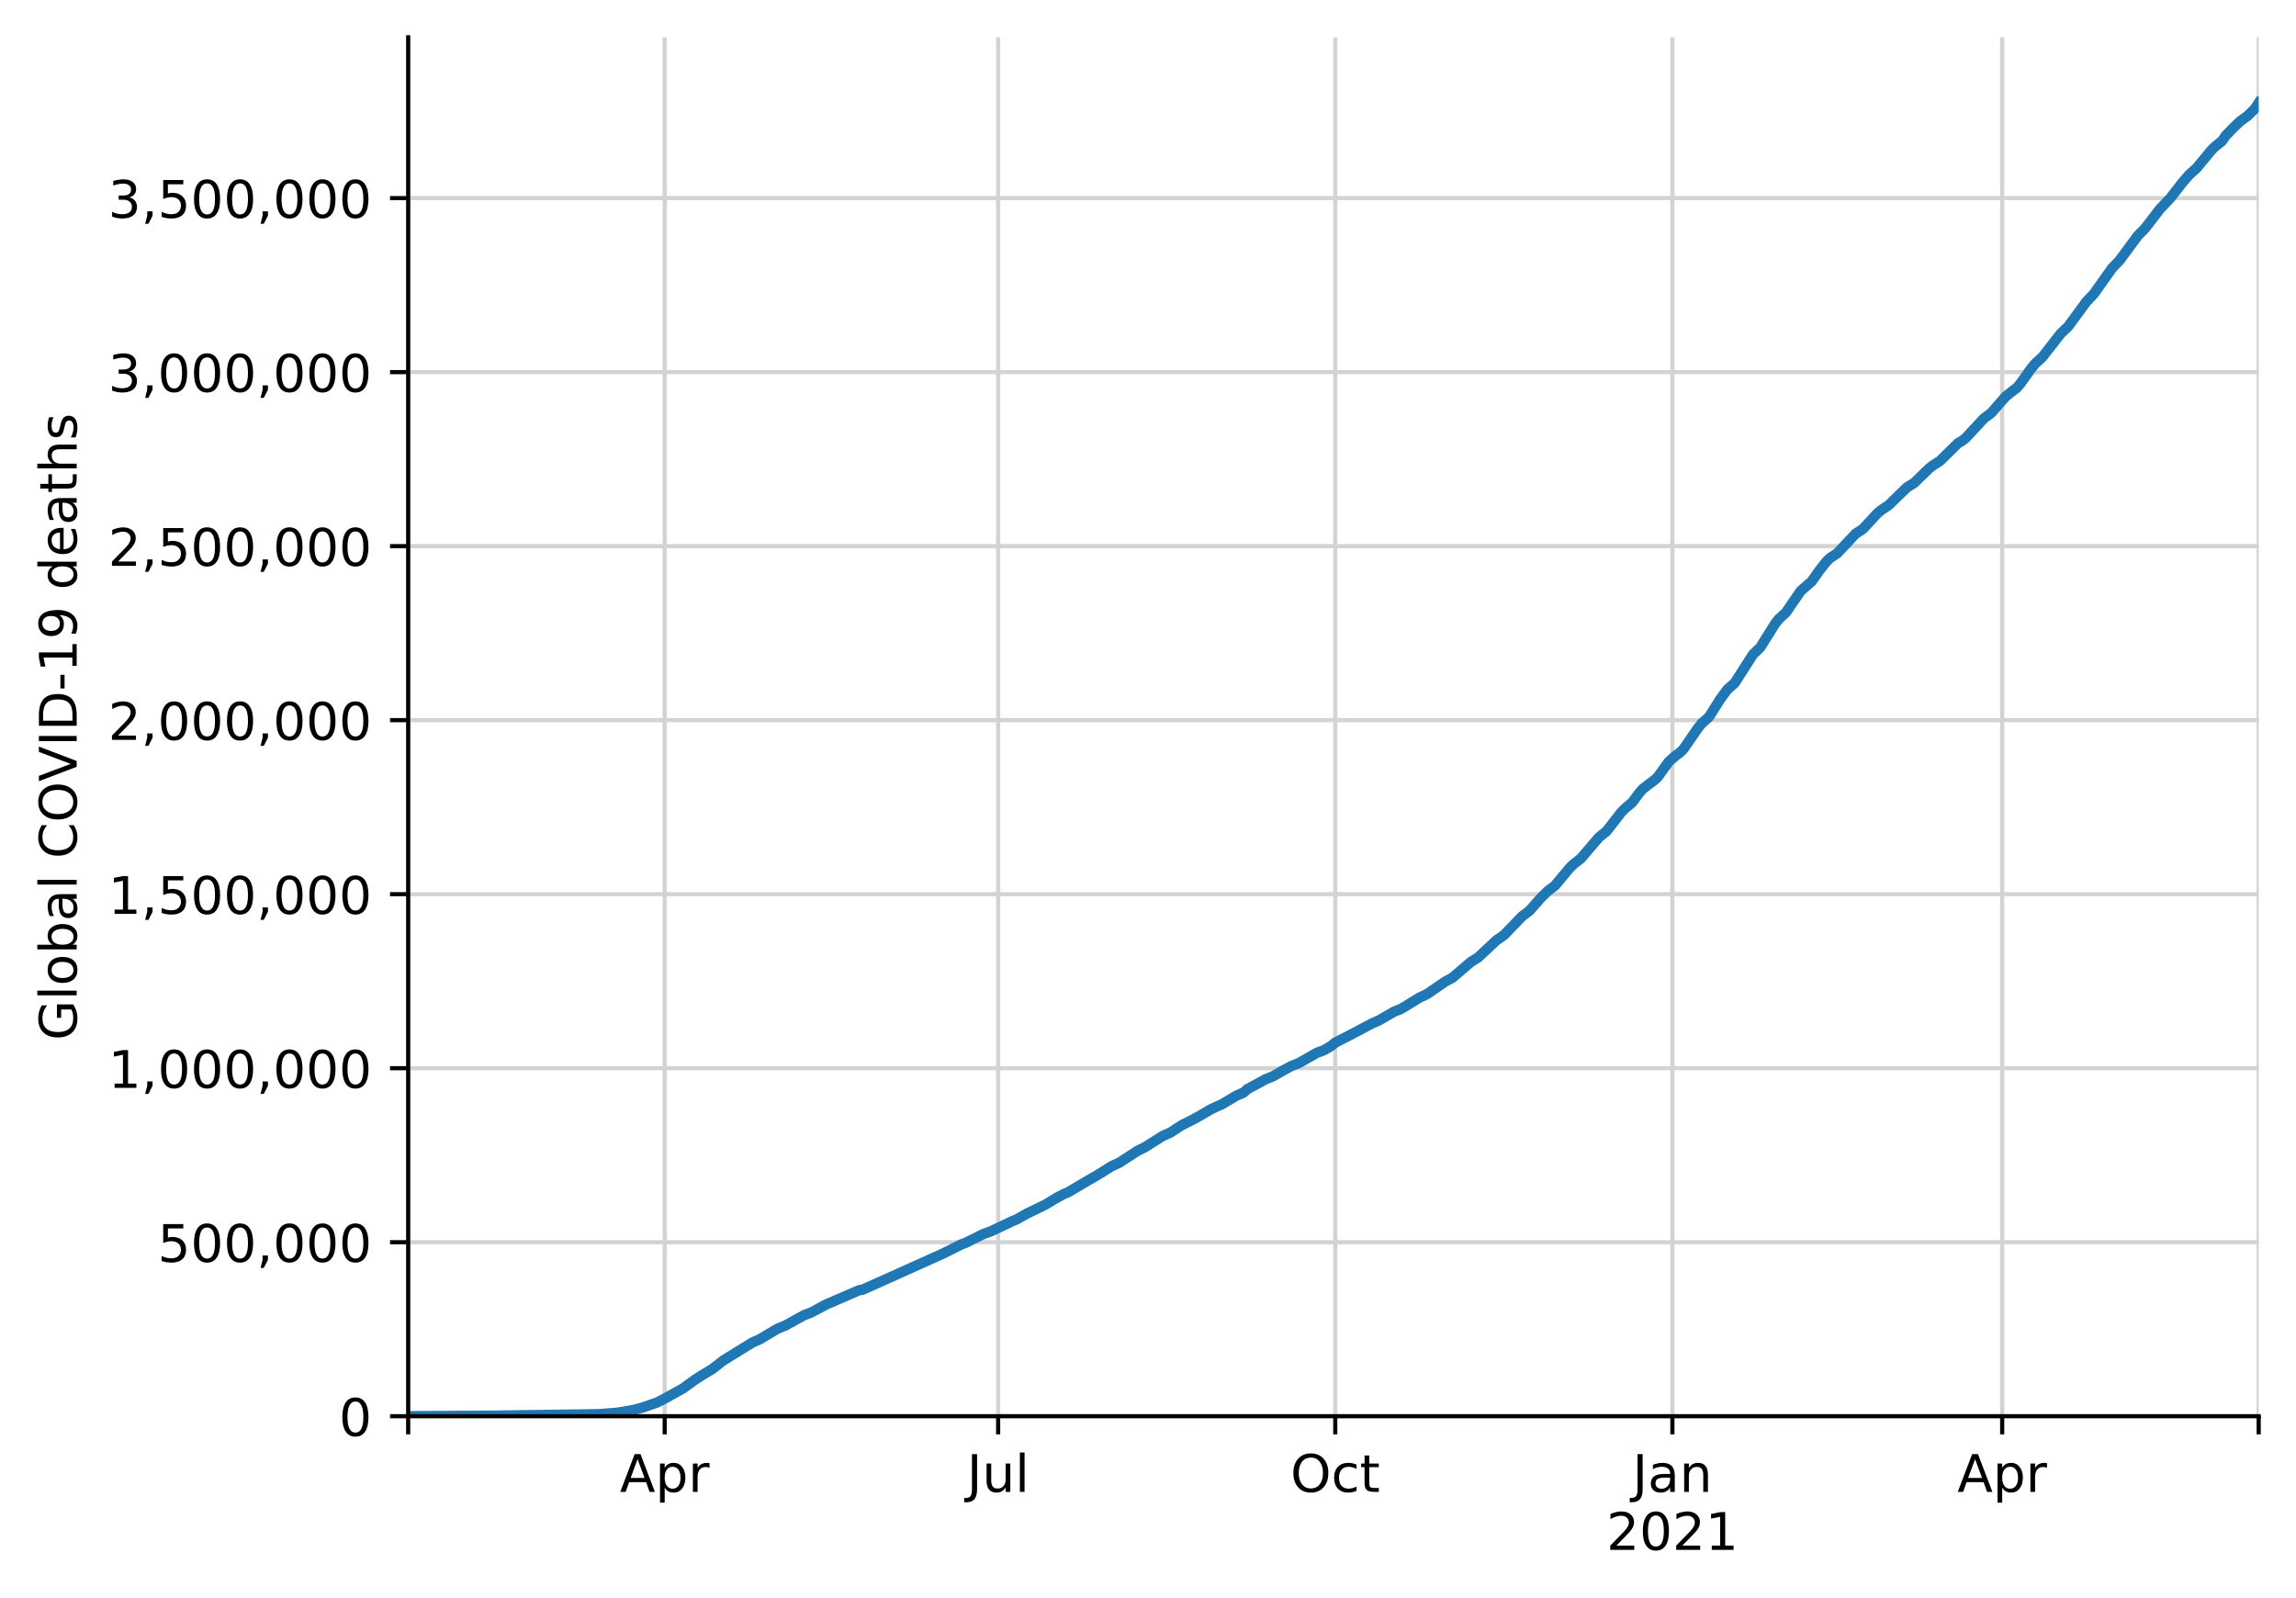
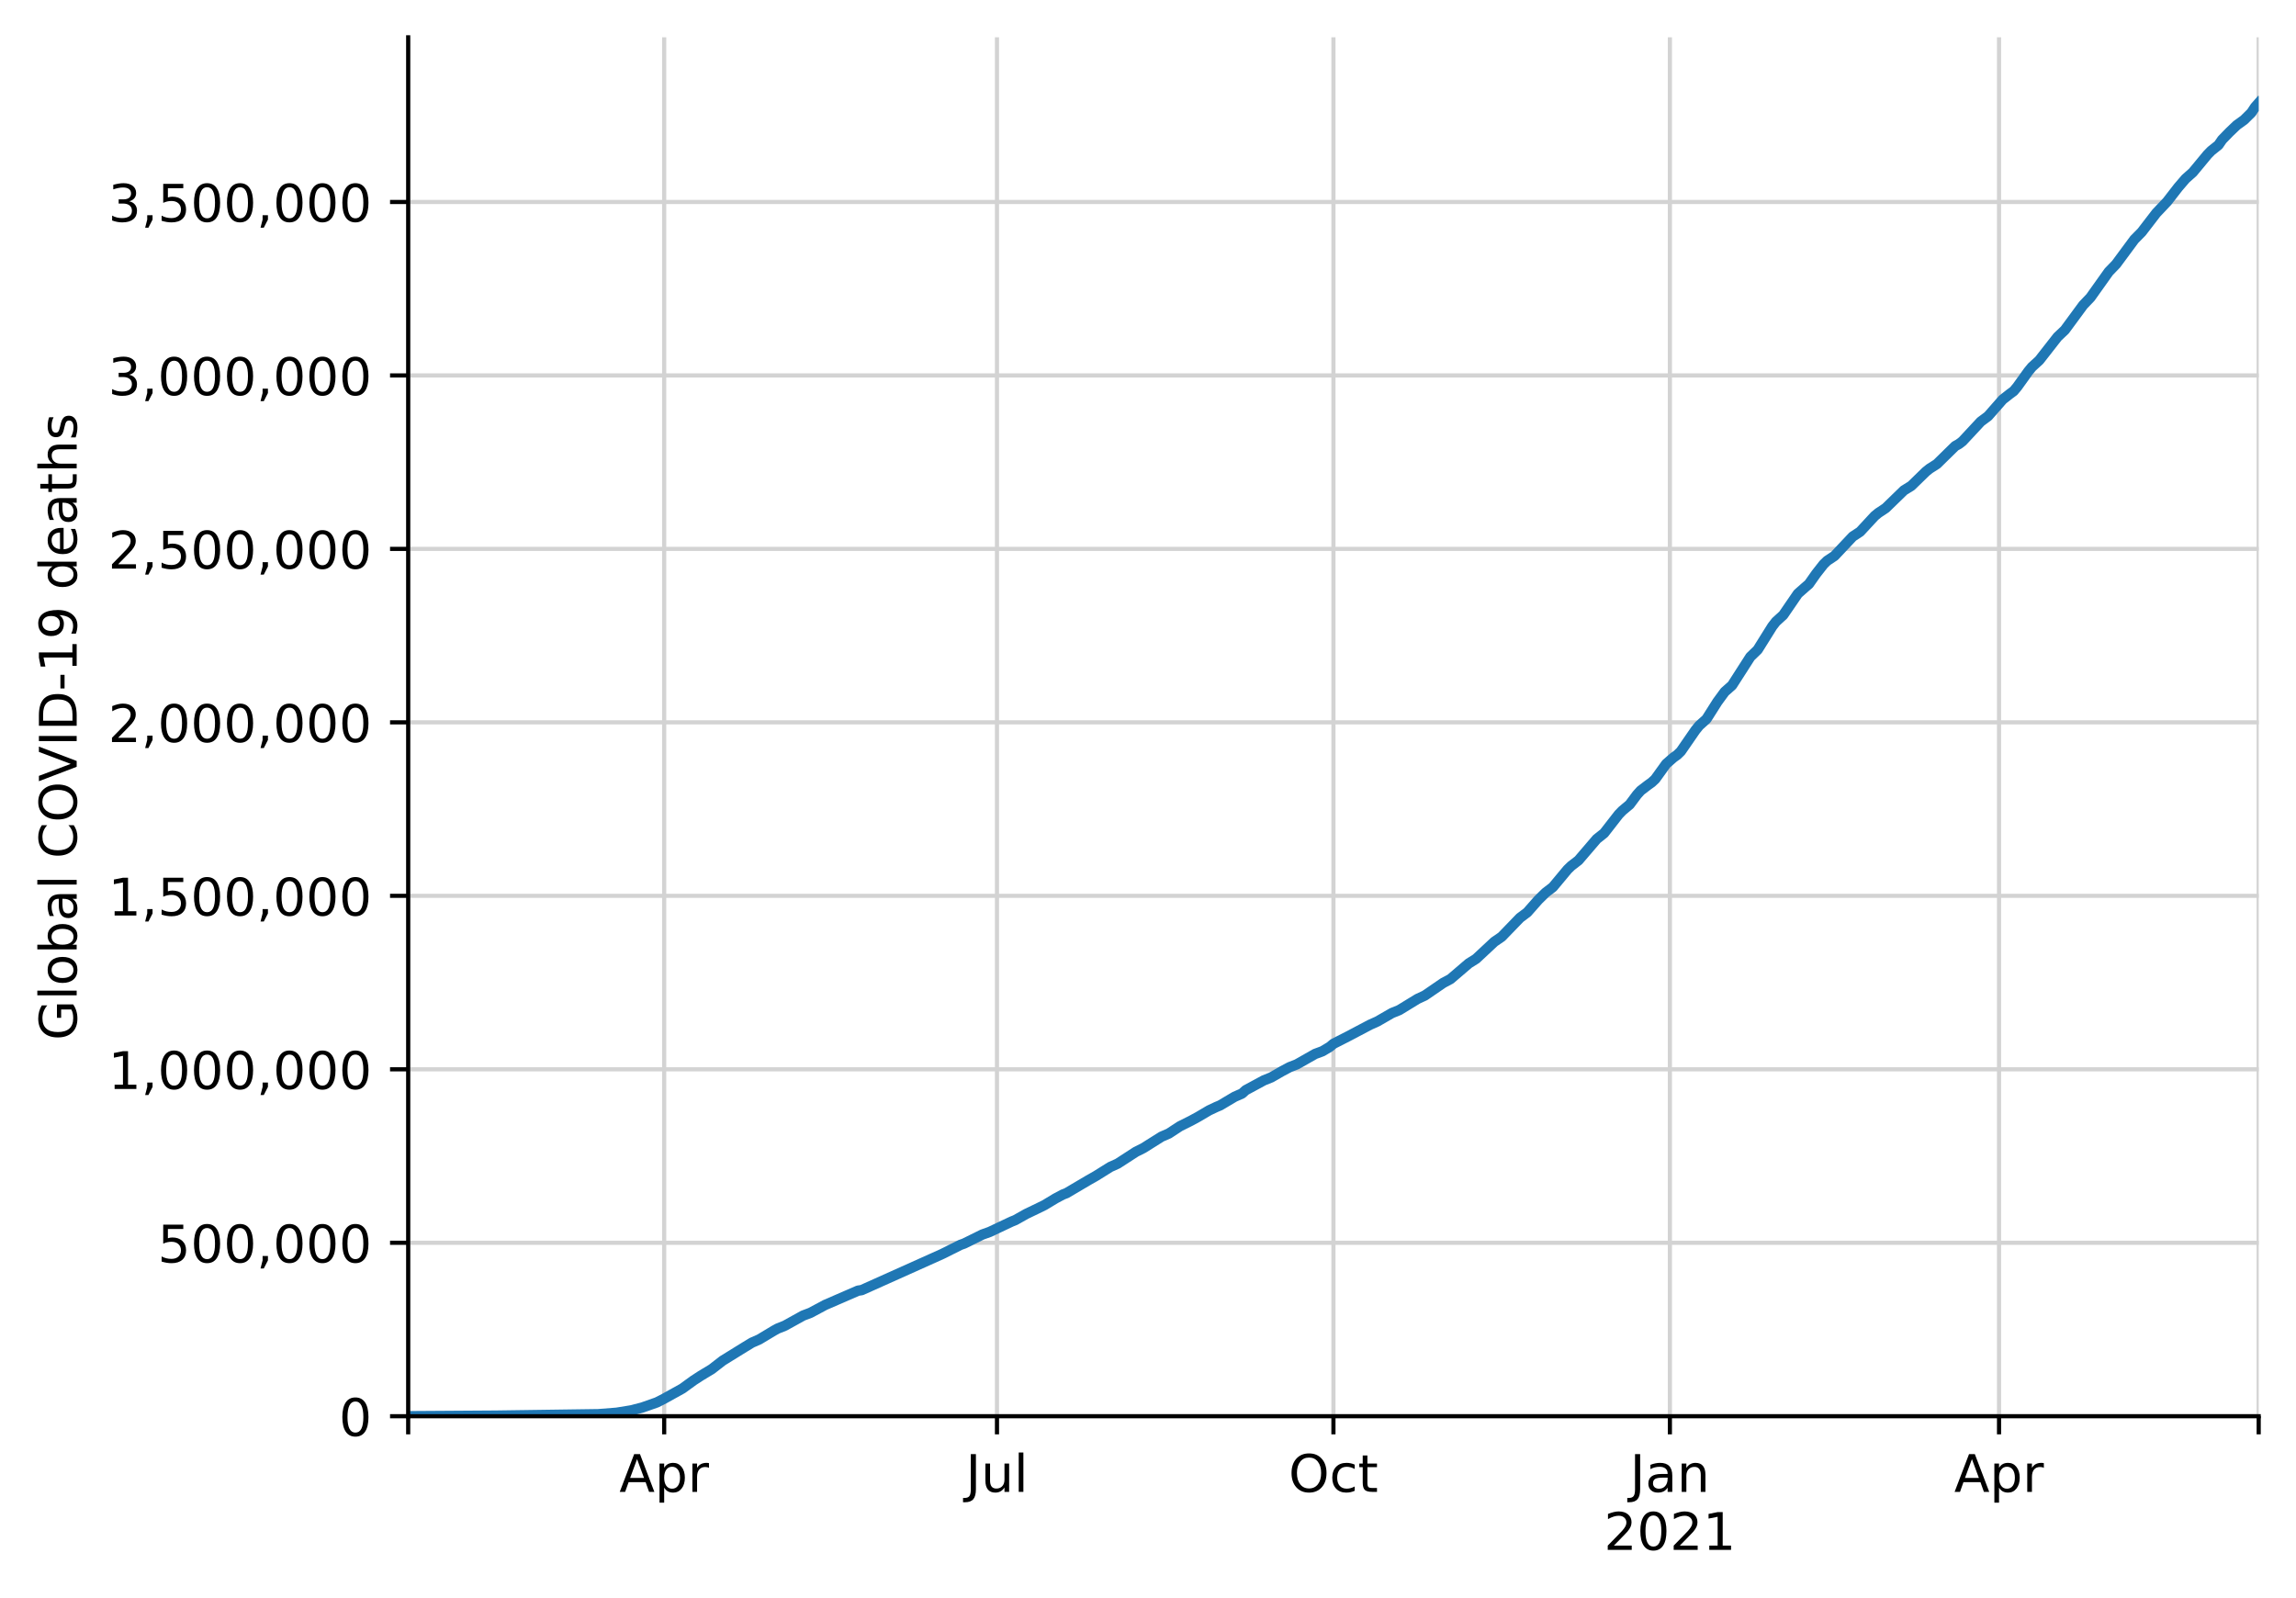
<svg xmlns="http://www.w3.org/2000/svg" xmlns:xlink="http://www.w3.org/1999/xlink" height="308.388pt" version="1.1" viewBox="0 0 443.092 308.388" width="443.092pt">
  <defs>
    <style type="text/css">
*{stroke-linecap:butt;stroke-linejoin:round;}
  </style>
  </defs>
  <g id="figure_1">
    <g id="patch_1">
      <path d="M 0 308.388  L 443.092 308.388  L 443.092 0  L 0 0  z " style="fill:#ffffff;" />
    </g>
    <g id="axes_1">
      <g id="patch_2">
        <path d="M 78.772 273.312  L 435.892 273.312  L 435.892 7.2  L 78.772 7.2  z " style="fill:#ffffff;" />
      </g>
      <g id="matplotlib.axis_1">
        <g id="xtick_1">
          <g id="line2d_1">
-             <path clip-path="url(#p7bf10954ab)" d="M 78.772 273.312  L 78.772 7.2  " style="fill:none;stroke:#d3d3d3;stroke-linecap:square;stroke-width:0.8;" />
+             <path clip-path="url(#p1f3d3a5084)" d="M 78.772 273.312  L 78.772 7.2  " style="fill:none;stroke:#d3d3d3;stroke-linecap:square;stroke-width:0.8;" />
          </g>
          <g id="line2d_2">
            <defs>
-               <path d="M 0 0  L 0 3.5  " id="m26b4aeb4fa" style="stroke:#000000;stroke-width:0.8;" />
-             </defs>
-             <g>
-               <use style="stroke:#000000;stroke-width:0.8;" x="78.772" xlink:href="#m26b4aeb4fa" y="273.312" />
+               <path d="M 0 0  L 0 3.5  " id="m9708683478" style="stroke:#000000;stroke-width:0.8;" />
+             </defs>
+             <g>
+               <use style="stroke:#000000;stroke-width:0.8;" x="78.772" xlink:href="#m9708683478" y="273.312" />
            </g>
          </g>
        </g>
        <g id="xtick_2">
          <g id="line2d_3">
-             <path clip-path="url(#p7bf10954ab)" d="M 128.274 273.312  L 128.274 7.2  " style="fill:none;stroke:#d3d3d3;stroke-linecap:square;stroke-width:0.8;" />
+             <path clip-path="url(#p1f3d3a5084)" d="M 128.176 273.312  L 128.176 7.2  " style="fill:none;stroke:#d3d3d3;stroke-linecap:square;stroke-width:0.8;" />
          </g>
          <g id="line2d_4">
            <g>
-               <use style="stroke:#000000;stroke-width:0.8;" x="128.274" xlink:href="#m26b4aeb4fa" y="273.312" />
+               <use style="stroke:#000000;stroke-width:0.8;" x="128.176" xlink:href="#m9708683478" y="273.312" />
            </g>
          </g>
          <g id="text_1">
            <defs>
              <path d="M 34.188 63.188  L 20.797 26.906  L 47.609 26.906  z M 28.609 72.906  L 39.797 72.906  L 67.578 0  L 57.328 0  L 50.688 18.703  L 17.828 18.703  L 11.188 0  L 0.781 0  z " id="DejaVuSans-65" />
              <path d="M 18.109 8.203  L 18.109 -20.797  L 9.078 -20.797  L 9.078 54.688  L 18.109 54.688  L 18.109 46.391  Q 20.953 51.266 25.266 53.625  Q 29.594 56 35.594 56  Q 45.562 56 51.781 48.094  Q 58.016 40.188 58.016 27.297  Q 58.016 14.406 51.781 6.484  Q 45.562 -1.422 35.594 -1.422  Q 29.594 -1.422 25.266 0.953  Q 20.953 3.328 18.109 8.203  z M 48.688 27.297  Q 48.688 37.203 44.609 42.844  Q 40.531 48.484 33.406 48.484  Q 26.266 48.484 22.188 42.844  Q 18.109 37.203 18.109 27.297  Q 18.109 17.391 22.188 11.75  Q 26.266 6.109 33.406 6.109  Q 40.531 6.109 44.609 11.75  Q 48.688 17.391 48.688 27.297  z " id="DejaVuSans-112" />
              <path d="M 41.109 46.297  Q 39.594 47.172 37.812 47.578  Q 36.031 48 33.891 48  Q 26.266 48 22.188 43.047  Q 18.109 38.094 18.109 28.812  L 18.109 0  L 9.078 0  L 9.078 54.688  L 18.109 54.688  L 18.109 46.188  Q 20.953 51.172 25.484 53.578  Q 30.031 56 36.531 56  Q 37.453 56 38.578 55.875  Q 39.703 55.766 41.062 55.516  z " id="DejaVuSans-114" />
            </defs>
-             <g transform="translate(119.6237 287.9104)scale(0.1 -0.1)">
+             <g transform="translate(119.5258 287.9104)scale(0.1 -0.1)">
              <use xlink:href="#DejaVuSans-65" />
              <use x="68.408" xlink:href="#DejaVuSans-112" />
              <use x="131.885" xlink:href="#DejaVuSans-114" />
            </g>
          </g>
        </g>
        <g id="xtick_3">
          <g id="line2d_5">
-             <path clip-path="url(#p7bf10954ab)" d="M 192.626 273.312  L 192.626 7.2  " style="fill:none;stroke:#d3d3d3;stroke-linecap:square;stroke-width:0.8;" />
+             <path clip-path="url(#p1f3d3a5084)" d="M 192.401 273.312  L 192.401 7.2  " style="fill:none;stroke:#d3d3d3;stroke-linecap:square;stroke-width:0.8;" />
          </g>
          <g id="line2d_6">
            <g>
-               <use style="stroke:#000000;stroke-width:0.8;" x="192.626" xlink:href="#m26b4aeb4fa" y="273.312" />
+               <use style="stroke:#000000;stroke-width:0.8;" x="192.401" xlink:href="#m9708683478" y="273.312" />
            </g>
          </g>
          <g id="text_2">
            <defs>
              <path d="M 9.812 72.906  L 19.672 72.906  L 19.672 5.078  Q 19.672 -8.109 14.672 -14.062  Q 9.672 -20.016 -1.422 -20.016  L -5.172 -20.016  L -5.172 -11.719  L -2.094 -11.719  Q 4.438 -11.719 7.125 -8.047  Q 9.812 -4.391 9.812 5.078  z " id="DejaVuSans-74" />
              <path d="M 8.5 21.578  L 8.5 54.688  L 17.484 54.688  L 17.484 21.922  Q 17.484 14.156 20.5 10.266  Q 23.531 6.391 29.594 6.391  Q 36.859 6.391 41.078 11.031  Q 45.312 15.672 45.312 23.688  L 45.312 54.688  L 54.297 54.688  L 54.297 0  L 45.312 0  L 45.312 8.406  Q 42.047 3.422 37.719 1  Q 33.406 -1.422 27.688 -1.422  Q 18.266 -1.422 13.375 4.438  Q 8.5 10.297 8.5 21.578  z M 31.109 56  z " id="DejaVuSans-117" />
              <path d="M 9.422 75.984  L 18.406 75.984  L 18.406 0  L 9.422 0  z " id="DejaVuSans-108" />
            </defs>
-             <g transform="translate(186.5932 287.9104)scale(0.1 -0.1)">
+             <g transform="translate(186.3682 287.9104)scale(0.1 -0.1)">
              <use xlink:href="#DejaVuSans-74" />
              <use x="29.492" xlink:href="#DejaVuSans-117" />
              <use x="92.871" xlink:href="#DejaVuSans-108" />
            </g>
          </g>
        </g>
        <g id="xtick_4">
          <g id="line2d_7">
-             <path clip-path="url(#p7bf10954ab)" d="M 257.685 273.312  L 257.685 7.2  " style="fill:none;stroke:#d3d3d3;stroke-linecap:square;stroke-width:0.8;" />
+             <path clip-path="url(#p1f3d3a5084)" d="M 257.332 273.312  L 257.332 7.2  " style="fill:none;stroke:#d3d3d3;stroke-linecap:square;stroke-width:0.8;" />
          </g>
          <g id="line2d_8">
            <g>
-               <use style="stroke:#000000;stroke-width:0.8;" x="257.685" xlink:href="#m26b4aeb4fa" y="273.312" />
+               <use style="stroke:#000000;stroke-width:0.8;" x="257.332" xlink:href="#m9708683478" y="273.312" />
            </g>
          </g>
          <g id="text_3">
            <defs>
              <path d="M 39.406 66.219  Q 28.656 66.219 22.328 58.203  Q 16.016 50.203 16.016 36.375  Q 16.016 22.609 22.328 14.594  Q 28.656 6.594 39.406 6.594  Q 50.141 6.594 56.422 14.594  Q 62.703 22.609 62.703 36.375  Q 62.703 50.203 56.422 58.203  Q 50.141 66.219 39.406 66.219  z M 39.406 74.219  Q 54.734 74.219 63.906 63.938  Q 73.094 53.656 73.094 36.375  Q 73.094 19.141 63.906 8.859  Q 54.734 -1.422 39.406 -1.422  Q 24.031 -1.422 14.812 8.828  Q 5.609 19.094 5.609 36.375  Q 5.609 53.656 14.812 63.938  Q 24.031 74.219 39.406 74.219  z " id="DejaVuSans-79" />
              <path d="M 48.781 52.594  L 48.781 44.188  Q 44.969 46.297 41.141 47.344  Q 37.312 48.391 33.406 48.391  Q 24.656 48.391 19.812 42.844  Q 14.984 37.312 14.984 27.297  Q 14.984 17.281 19.812 11.734  Q 24.656 6.203 33.406 6.203  Q 37.312 6.203 41.141 7.25  Q 44.969 8.297 48.781 10.406  L 48.781 2.094  Q 45.016 0.344 40.984 -0.531  Q 36.969 -1.422 32.422 -1.422  Q 20.062 -1.422 12.781 6.344  Q 5.516 14.109 5.516 27.297  Q 5.516 40.672 12.859 48.328  Q 20.219 56 33.016 56  Q 37.156 56 41.109 55.141  Q 45.062 54.297 48.781 52.594  z " id="DejaVuSans-99" />
              <path d="M 18.312 70.219  L 18.312 54.688  L 36.812 54.688  L 36.812 47.703  L 18.312 47.703  L 18.312 18.016  Q 18.312 11.328 20.141 9.422  Q 21.969 7.516 27.594 7.516  L 36.812 7.516  L 36.812 0  L 27.594 0  Q 17.188 0 13.234 3.875  Q 9.281 7.766 9.281 18.016  L 9.281 47.703  L 2.688 47.703  L 2.688 54.688  L 9.281 54.688  L 9.281 70.219  z " id="DejaVuSans-116" />
            </defs>
-             <g transform="translate(249.0401 287.9104)scale(0.1 -0.1)">
+             <g transform="translate(248.6866 287.9104)scale(0.1 -0.1)">
              <use xlink:href="#DejaVuSans-79" />
              <use x="78.711" xlink:href="#DejaVuSans-99" />
              <use x="133.691" xlink:href="#DejaVuSans-116" />
            </g>
          </g>
        </g>
        <g id="xtick_5">
          <g id="line2d_9">
-             <path clip-path="url(#p7bf10954ab)" d="M 322.745 273.312  L 322.745 7.2  " style="fill:none;stroke:#d3d3d3;stroke-linecap:square;stroke-width:0.8;" />
+             <path clip-path="url(#p1f3d3a5084)" d="M 322.263 273.312  L 322.263 7.2  " style="fill:none;stroke:#d3d3d3;stroke-linecap:square;stroke-width:0.8;" />
          </g>
          <g id="line2d_10">
            <g>
-               <use style="stroke:#000000;stroke-width:0.8;" x="322.745" xlink:href="#m26b4aeb4fa" y="273.312" />
+               <use style="stroke:#000000;stroke-width:0.8;" x="322.263" xlink:href="#m9708683478" y="273.312" />
            </g>
          </g>
          <g id="text_4">
            <defs>
              <path d="M 34.281 27.484  Q 23.391 27.484 19.188 25  Q 14.984 22.516 14.984 16.5  Q 14.984 11.719 18.141 8.906  Q 21.297 6.109 26.703 6.109  Q 34.188 6.109 38.703 11.406  Q 43.219 16.703 43.219 25.484  L 43.219 27.484  z M 52.203 31.203  L 52.203 0  L 43.219 0  L 43.219 8.297  Q 40.141 3.328 35.547 0.953  Q 30.953 -1.422 24.312 -1.422  Q 15.922 -1.422 10.953 3.297  Q 6 8.016 6 15.922  Q 6 25.141 12.172 29.828  Q 18.359 34.516 30.609 34.516  L 43.219 34.516  L 43.219 35.406  Q 43.219 41.609 39.141 45  Q 35.062 48.391 27.688 48.391  Q 23 48.391 18.547 47.266  Q 14.109 46.141 10.016 43.891  L 10.016 52.203  Q 14.938 54.109 19.578 55.047  Q 24.219 56 28.609 56  Q 40.484 56 46.344 49.844  Q 52.203 43.703 52.203 31.203  z " id="DejaVuSans-97" />
              <path d="M 54.891 33.016  L 54.891 0  L 45.906 0  L 45.906 32.719  Q 45.906 40.484 42.875 44.328  Q 39.844 48.188 33.797 48.188  Q 26.516 48.188 22.312 43.547  Q 18.109 38.922 18.109 30.906  L 18.109 0  L 9.078 0  L 9.078 54.688  L 18.109 54.688  L 18.109 46.188  Q 21.344 51.125 25.703 53.562  Q 30.078 56 35.797 56  Q 45.219 56 50.047 50.172  Q 54.891 44.344 54.891 33.016  z " id="DejaVuSans-110" />
            </defs>
-             <g transform="translate(315.0371 287.9104)scale(0.1 -0.1)">
+             <g transform="translate(314.555 287.9104)scale(0.1 -0.1)">
              <use xlink:href="#DejaVuSans-74" />
              <use x="29.492" xlink:href="#DejaVuSans-97" />
              <use x="90.771" xlink:href="#DejaVuSans-110" />
            </g>
            <defs>
              <path d="M 19.188 8.297  L 53.609 8.297  L 53.609 0  L 7.328 0  L 7.328 8.297  Q 12.938 14.109 22.625 23.891  Q 32.328 33.688 34.812 36.531  Q 39.547 41.844 41.422 45.531  Q 43.312 49.219 43.312 52.781  Q 43.312 58.594 39.234 62.25  Q 35.156 65.922 28.609 65.922  Q 23.969 65.922 18.812 64.312  Q 13.672 62.703 7.812 59.422  L 7.812 69.391  Q 13.766 71.781 18.938 73  Q 24.125 74.219 28.422 74.219  Q 39.75 74.219 46.484 68.547  Q 53.219 62.891 53.219 53.422  Q 53.219 48.922 51.531 44.891  Q 49.859 40.875 45.406 35.406  Q 44.188 33.984 37.641 27.219  Q 31.109 20.453 19.188 8.297  z " id="DejaVuSans-50" />
              <path d="M 31.781 66.406  Q 24.172 66.406 20.328 58.906  Q 16.5 51.422 16.5 36.375  Q 16.5 21.391 20.328 13.891  Q 24.172 6.391 31.781 6.391  Q 39.453 6.391 43.281 13.891  Q 47.125 21.391 47.125 36.375  Q 47.125 51.422 43.281 58.906  Q 39.453 66.406 31.781 66.406  z M 31.781 74.219  Q 44.047 74.219 50.516 64.516  Q 56.984 54.828 56.984 36.375  Q 56.984 17.969 50.516 8.266  Q 44.047 -1.422 31.781 -1.422  Q 19.531 -1.422 13.062 8.266  Q 6.594 17.969 6.594 36.375  Q 6.594 54.828 13.062 64.516  Q 19.531 74.219 31.781 74.219  z " id="DejaVuSans-48" />
              <path d="M 12.406 8.297  L 28.516 8.297  L 28.516 63.922  L 10.984 60.406  L 10.984 69.391  L 28.422 72.906  L 38.281 72.906  L 38.281 8.297  L 54.391 8.297  L 54.391 0  L 12.406 0  z " id="DejaVuSans-49" />
            </defs>
-             <g transform="translate(310.0199 299.1082)scale(0.1 -0.1)">
+             <g transform="translate(309.5378 299.1082)scale(0.1 -0.1)">
              <use xlink:href="#DejaVuSans-50" />
              <use x="63.623" xlink:href="#DejaVuSans-48" />
              <use x="127.246" xlink:href="#DejaVuSans-50" />
              <use x="190.869" xlink:href="#DejaVuSans-49" />
            </g>
          </g>
        </g>
        <g id="xtick_6">
          <g id="line2d_11">
-             <path clip-path="url(#p7bf10954ab)" d="M 386.39 273.312  L 386.39 7.2  " style="fill:none;stroke:#d3d3d3;stroke-linecap:square;stroke-width:0.8;" />
+             <path clip-path="url(#p1f3d3a5084)" d="M 385.782 273.312  L 385.782 7.2  " style="fill:none;stroke:#d3d3d3;stroke-linecap:square;stroke-width:0.8;" />
          </g>
          <g id="line2d_12">
            <g>
-               <use style="stroke:#000000;stroke-width:0.8;" x="386.39" xlink:href="#m26b4aeb4fa" y="273.312" />
+               <use style="stroke:#000000;stroke-width:0.8;" x="385.782" xlink:href="#m9708683478" y="273.312" />
            </g>
          </g>
          <g id="text_5">
-             <g transform="translate(377.7401 287.9104)scale(0.1 -0.1)">
+             <g transform="translate(377.1322 287.9104)scale(0.1 -0.1)">
              <use xlink:href="#DejaVuSans-65" />
              <use x="68.408" xlink:href="#DejaVuSans-112" />
              <use x="131.885" xlink:href="#DejaVuSans-114" />
            </g>
          </g>
        </g>
        <g id="xtick_7">
          <g id="line2d_13">
-             <path clip-path="url(#p7bf10954ab)" d="M 435.892 273.312  L 435.892 7.2  " style="fill:none;stroke:#d3d3d3;stroke-linecap:square;stroke-width:0.8;" />
+             <path clip-path="url(#p1f3d3a5084)" d="M 435.892 273.312  L 435.892 7.2  " style="fill:none;stroke:#d3d3d3;stroke-linecap:square;stroke-width:0.8;" />
          </g>
          <g id="line2d_14">
            <g>
-               <use style="stroke:#000000;stroke-width:0.8;" x="435.892" xlink:href="#m26b4aeb4fa" y="273.312" />
+               <use style="stroke:#000000;stroke-width:0.8;" x="435.892" xlink:href="#m9708683478" y="273.312" />
            </g>
          </g>
        </g>
      </g>
      <g id="matplotlib.axis_2">
        <g id="ytick_1">
          <g id="line2d_15">
-             <path clip-path="url(#p7bf10954ab)" d="M 78.772 273.312  L 435.892 273.312  " style="fill:none;stroke:#d3d3d3;stroke-linecap:square;stroke-width:0.8;" />
+             <path clip-path="url(#p1f3d3a5084)" d="M 78.772 273.312  L 435.892 273.312  " style="fill:none;stroke:#d3d3d3;stroke-linecap:square;stroke-width:0.8;" />
          </g>
          <g id="line2d_16">
            <defs>
-               <path d="M 0 0  L -3.5 0  " id="mc5d7675dd8" style="stroke:#000000;stroke-width:0.8;" />
-             </defs>
-             <g>
-               <use style="stroke:#000000;stroke-width:0.8;" x="78.772" xlink:href="#mc5d7675dd8" y="273.312" />
+               <path d="M 0 0  L -3.5 0  " id="m6932094511" style="stroke:#000000;stroke-width:0.8;" />
+             </defs>
+             <g>
+               <use style="stroke:#000000;stroke-width:0.8;" x="78.772" xlink:href="#m6932094511" y="273.312" />
            </g>
          </g>
          <g id="text_6">
            <g transform="translate(65.40937 277.1112)scale(0.1 -0.1)">
              <use xlink:href="#DejaVuSans-48" />
            </g>
          </g>
        </g>
        <g id="ytick_2">
          <g id="line2d_17">
-             <path clip-path="url(#p7bf10954ab)" d="M 78.772 239.729  L 435.892 239.729  " style="fill:none;stroke:#d3d3d3;stroke-linecap:square;stroke-width:0.8;" />
+             <path clip-path="url(#p1f3d3a5084)" d="M 78.772 239.835  L 435.892 239.835  " style="fill:none;stroke:#d3d3d3;stroke-linecap:square;stroke-width:0.8;" />
          </g>
          <g id="line2d_18">
            <g>
-               <use style="stroke:#000000;stroke-width:0.8;" x="78.772" xlink:href="#mc5d7675dd8" y="239.729" />
+               <use style="stroke:#000000;stroke-width:0.8;" x="78.772" xlink:href="#m6932094511" y="239.835" />
            </g>
          </g>
          <g id="text_7">
            <defs>
              <path d="M 10.797 72.906  L 49.516 72.906  L 49.516 64.594  L 19.828 64.594  L 19.828 46.734  Q 21.969 47.469 24.109 47.828  Q 26.266 48.188 28.422 48.188  Q 40.625 48.188 47.75 41.5  Q 54.891 34.812 54.891 23.391  Q 54.891 11.625 47.562 5.094  Q 40.234 -1.422 26.906 -1.422  Q 22.312 -1.422 17.547 -0.641  Q 12.797 0.141 7.719 1.703  L 7.719 11.625  Q 12.109 9.234 16.797 8.062  Q 21.484 6.891 26.703 6.891  Q 35.156 6.891 40.078 11.328  Q 45.016 15.766 45.016 23.391  Q 45.016 31 40.078 35.438  Q 35.156 39.891 26.703 39.891  Q 22.75 39.891 18.812 39.016  Q 14.891 38.141 10.797 36.281  z " id="DejaVuSans-53" />
              <path d="M 11.719 12.406  L 22.016 12.406  L 22.016 4  L 14.016 -11.625  L 7.719 -11.625  L 11.719 4  z " id="DejaVuSans-44" />
            </defs>
-             <g transform="translate(30.41875 243.5282)scale(0.1 -0.1)">
+             <g transform="translate(30.41875 243.6347)scale(0.1 -0.1)">
              <use xlink:href="#DejaVuSans-53" />
              <use x="63.623" xlink:href="#DejaVuSans-48" />
              <use x="127.246" xlink:href="#DejaVuSans-48" />
              <use x="190.869" xlink:href="#DejaVuSans-44" />
              <use x="222.656" xlink:href="#DejaVuSans-48" />
              <use x="286.279" xlink:href="#DejaVuSans-48" />
              <use x="349.902" xlink:href="#DejaVuSans-48" />
            </g>
          </g>
        </g>
        <g id="ytick_3">
          <g id="line2d_19">
-             <path clip-path="url(#p7bf10954ab)" d="M 78.772 206.146  L 435.892 206.146  " style="fill:none;stroke:#d3d3d3;stroke-linecap:square;stroke-width:0.8;" />
+             <path clip-path="url(#p1f3d3a5084)" d="M 78.772 206.359  L 435.892 206.359  " style="fill:none;stroke:#d3d3d3;stroke-linecap:square;stroke-width:0.8;" />
          </g>
          <g id="line2d_20">
            <g>
-               <use style="stroke:#000000;stroke-width:0.8;" x="78.772" xlink:href="#mc5d7675dd8" y="206.146" />
+               <use style="stroke:#000000;stroke-width:0.8;" x="78.772" xlink:href="#m6932094511" y="206.359" />
            </g>
          </g>
          <g id="text_8">
-             <g transform="translate(20.87813 209.9452)scale(0.1 -0.1)">
+             <g transform="translate(20.87813 210.1582)scale(0.1 -0.1)">
              <use xlink:href="#DejaVuSans-49" />
              <use x="63.623" xlink:href="#DejaVuSans-44" />
              <use x="95.41" xlink:href="#DejaVuSans-48" />
              <use x="159.033" xlink:href="#DejaVuSans-48" />
              <use x="222.656" xlink:href="#DejaVuSans-48" />
              <use x="286.279" xlink:href="#DejaVuSans-44" />
              <use x="318.066" xlink:href="#DejaVuSans-48" />
              <use x="381.689" xlink:href="#DejaVuSans-48" />
              <use x="445.312" xlink:href="#DejaVuSans-48" />
            </g>
          </g>
        </g>
        <g id="ytick_4">
          <g id="line2d_21">
-             <path clip-path="url(#p7bf10954ab)" d="M 78.772 172.563  L 435.892 172.563  " style="fill:none;stroke:#d3d3d3;stroke-linecap:square;stroke-width:0.8;" />
+             <path clip-path="url(#p1f3d3a5084)" d="M 78.772 172.882  L 435.892 172.882  " style="fill:none;stroke:#d3d3d3;stroke-linecap:square;stroke-width:0.8;" />
          </g>
          <g id="line2d_22">
            <g>
-               <use style="stroke:#000000;stroke-width:0.8;" x="78.772" xlink:href="#mc5d7675dd8" y="172.563" />
+               <use style="stroke:#000000;stroke-width:0.8;" x="78.772" xlink:href="#m6932094511" y="172.882" />
            </g>
          </g>
          <g id="text_9">
-             <g transform="translate(20.87813 176.3622)scale(0.1 -0.1)">
+             <g transform="translate(20.87813 176.6817)scale(0.1 -0.1)">
              <use xlink:href="#DejaVuSans-49" />
              <use x="63.623" xlink:href="#DejaVuSans-44" />
              <use x="95.41" xlink:href="#DejaVuSans-53" />
              <use x="159.033" xlink:href="#DejaVuSans-48" />
              <use x="222.656" xlink:href="#DejaVuSans-48" />
              <use x="286.279" xlink:href="#DejaVuSans-44" />
              <use x="318.066" xlink:href="#DejaVuSans-48" />
              <use x="381.689" xlink:href="#DejaVuSans-48" />
              <use x="445.312" xlink:href="#DejaVuSans-48" />
            </g>
          </g>
        </g>
        <g id="ytick_5">
          <g id="line2d_23">
-             <path clip-path="url(#p7bf10954ab)" d="M 78.772 138.98  L 435.892 138.98  " style="fill:none;stroke:#d3d3d3;stroke-linecap:square;stroke-width:0.8;" />
+             <path clip-path="url(#p1f3d3a5084)" d="M 78.772 139.406  L 435.892 139.406  " style="fill:none;stroke:#d3d3d3;stroke-linecap:square;stroke-width:0.8;" />
          </g>
          <g id="line2d_24">
            <g>
-               <use style="stroke:#000000;stroke-width:0.8;" x="78.772" xlink:href="#mc5d7675dd8" y="138.98" />
+               <use style="stroke:#000000;stroke-width:0.8;" x="78.772" xlink:href="#m6932094511" y="139.406" />
            </g>
          </g>
          <g id="text_10">
-             <g transform="translate(20.87813 142.7792)scale(0.1 -0.1)">
+             <g transform="translate(20.87813 143.2052)scale(0.1 -0.1)">
              <use xlink:href="#DejaVuSans-50" />
              <use x="63.623" xlink:href="#DejaVuSans-44" />
              <use x="95.41" xlink:href="#DejaVuSans-48" />
              <use x="159.033" xlink:href="#DejaVuSans-48" />
              <use x="222.656" xlink:href="#DejaVuSans-48" />
              <use x="286.279" xlink:href="#DejaVuSans-44" />
              <use x="318.066" xlink:href="#DejaVuSans-48" />
              <use x="381.689" xlink:href="#DejaVuSans-48" />
              <use x="445.312" xlink:href="#DejaVuSans-48" />
            </g>
          </g>
        </g>
        <g id="ytick_6">
          <g id="line2d_25">
-             <path clip-path="url(#p7bf10954ab)" d="M 78.772 105.397  L 435.892 105.397  " style="fill:none;stroke:#d3d3d3;stroke-linecap:square;stroke-width:0.8;" />
+             <path clip-path="url(#p1f3d3a5084)" d="M 78.772 105.929  L 435.892 105.929  " style="fill:none;stroke:#d3d3d3;stroke-linecap:square;stroke-width:0.8;" />
          </g>
          <g id="line2d_26">
            <g>
-               <use style="stroke:#000000;stroke-width:0.8;" x="78.772" xlink:href="#mc5d7675dd8" y="105.397" />
+               <use style="stroke:#000000;stroke-width:0.8;" x="78.772" xlink:href="#m6932094511" y="105.929" />
            </g>
          </g>
          <g id="text_11">
-             <g transform="translate(20.87813 109.1962)scale(0.1 -0.1)">
+             <g transform="translate(20.87813 109.7287)scale(0.1 -0.1)">
              <use xlink:href="#DejaVuSans-50" />
              <use x="63.623" xlink:href="#DejaVuSans-44" />
              <use x="95.41" xlink:href="#DejaVuSans-53" />
              <use x="159.033" xlink:href="#DejaVuSans-48" />
              <use x="222.656" xlink:href="#DejaVuSans-48" />
              <use x="286.279" xlink:href="#DejaVuSans-44" />
              <use x="318.066" xlink:href="#DejaVuSans-48" />
              <use x="381.689" xlink:href="#DejaVuSans-48" />
              <use x="445.312" xlink:href="#DejaVuSans-48" />
            </g>
          </g>
        </g>
        <g id="ytick_7">
          <g id="line2d_27">
-             <path clip-path="url(#p7bf10954ab)" d="M 78.772 71.814  L 435.892 71.814  " style="fill:none;stroke:#d3d3d3;stroke-linecap:square;stroke-width:0.8;" />
+             <path clip-path="url(#p1f3d3a5084)" d="M 78.772 72.453  L 435.892 72.453  " style="fill:none;stroke:#d3d3d3;stroke-linecap:square;stroke-width:0.8;" />
          </g>
          <g id="line2d_28">
            <g>
-               <use style="stroke:#000000;stroke-width:0.8;" x="78.772" xlink:href="#mc5d7675dd8" y="71.814" />
+               <use style="stroke:#000000;stroke-width:0.8;" x="78.772" xlink:href="#m6932094511" y="72.453" />
            </g>
          </g>
          <g id="text_12">
            <defs>
              <path d="M 40.578 39.312  Q 47.656 37.797 51.625 33  Q 55.609 28.219 55.609 21.188  Q 55.609 10.406 48.188 4.484  Q 40.766 -1.422 27.094 -1.422  Q 22.516 -1.422 17.656 -0.516  Q 12.797 0.391 7.625 2.203  L 7.625 11.719  Q 11.719 9.328 16.594 8.109  Q 21.484 6.891 26.812 6.891  Q 36.078 6.891 40.938 10.547  Q 45.797 14.203 45.797 21.188  Q 45.797 27.641 41.281 31.266  Q 36.766 34.906 28.719 34.906  L 20.219 34.906  L 20.219 43.016  L 29.109 43.016  Q 36.375 43.016 40.234 45.922  Q 44.094 48.828 44.094 54.297  Q 44.094 59.906 40.109 62.906  Q 36.141 65.922 28.719 65.922  Q 24.656 65.922 20.016 65.031  Q 15.375 64.156 9.812 62.312  L 9.812 71.094  Q 15.438 72.656 20.344 73.438  Q 25.25 74.219 29.594 74.219  Q 40.828 74.219 47.359 69.109  Q 53.906 64.016 53.906 55.328  Q 53.906 49.266 50.438 45.094  Q 46.969 40.922 40.578 39.312  z " id="DejaVuSans-51" />
            </defs>
-             <g transform="translate(20.87813 75.61325)scale(0.1 -0.1)">
+             <g transform="translate(20.87813 76.25218)scale(0.1 -0.1)">
              <use xlink:href="#DejaVuSans-51" />
              <use x="63.623" xlink:href="#DejaVuSans-44" />
              <use x="95.41" xlink:href="#DejaVuSans-48" />
              <use x="159.033" xlink:href="#DejaVuSans-48" />
              <use x="222.656" xlink:href="#DejaVuSans-48" />
              <use x="286.279" xlink:href="#DejaVuSans-44" />
              <use x="318.066" xlink:href="#DejaVuSans-48" />
              <use x="381.689" xlink:href="#DejaVuSans-48" />
              <use x="445.312" xlink:href="#DejaVuSans-48" />
            </g>
          </g>
        </g>
        <g id="ytick_8">
          <g id="line2d_29">
-             <path clip-path="url(#p7bf10954ab)" d="M 78.772 38.231  L 435.892 38.231  " style="fill:none;stroke:#d3d3d3;stroke-linecap:square;stroke-width:0.8;" />
+             <path clip-path="url(#p1f3d3a5084)" d="M 78.772 38.976  L 435.892 38.976  " style="fill:none;stroke:#d3d3d3;stroke-linecap:square;stroke-width:0.8;" />
          </g>
          <g id="line2d_30">
            <g>
-               <use style="stroke:#000000;stroke-width:0.8;" x="78.772" xlink:href="#mc5d7675dd8" y="38.231" />
+               <use style="stroke:#000000;stroke-width:0.8;" x="78.772" xlink:href="#m6932094511" y="38.976" />
            </g>
          </g>
          <g id="text_13">
-             <g transform="translate(20.87813 42.03025)scale(0.1 -0.1)">
+             <g transform="translate(20.87813 42.77567)scale(0.1 -0.1)">
              <use xlink:href="#DejaVuSans-51" />
              <use x="63.623" xlink:href="#DejaVuSans-44" />
              <use x="95.41" xlink:href="#DejaVuSans-53" />
              <use x="159.033" xlink:href="#DejaVuSans-48" />
              <use x="222.656" xlink:href="#DejaVuSans-48" />
              <use x="286.279" xlink:href="#DejaVuSans-44" />
              <use x="318.066" xlink:href="#DejaVuSans-48" />
              <use x="381.689" xlink:href="#DejaVuSans-48" />
              <use x="445.312" xlink:href="#DejaVuSans-48" />
            </g>
          </g>
        </g>
        <g id="text_14">
          <defs>
            <path d="M 59.516 10.406  L 59.516 29.984  L 43.406 29.984  L 43.406 38.094  L 69.281 38.094  L 69.281 6.781  Q 63.578 2.734 56.688 0.656  Q 49.812 -1.422 42 -1.422  Q 24.906 -1.422 15.25 8.562  Q 5.609 18.562 5.609 36.375  Q 5.609 54.25 15.25 64.234  Q 24.906 74.219 42 74.219  Q 49.125 74.219 55.547 72.453  Q 61.969 70.703 67.391 67.281  L 67.391 56.781  Q 61.922 61.422 55.766 63.766  Q 49.609 66.109 42.828 66.109  Q 29.438 66.109 22.719 58.641  Q 16.016 51.172 16.016 36.375  Q 16.016 21.625 22.719 14.156  Q 29.438 6.688 42.828 6.688  Q 48.047 6.688 52.141 7.594  Q 56.25 8.5 59.516 10.406  z " id="DejaVuSans-71" />
            <path d="M 30.609 48.391  Q 23.391 48.391 19.188 42.75  Q 14.984 37.109 14.984 27.297  Q 14.984 17.484 19.156 11.844  Q 23.344 6.203 30.609 6.203  Q 37.797 6.203 41.984 11.859  Q 46.188 17.531 46.188 27.297  Q 46.188 37.016 41.984 42.703  Q 37.797 48.391 30.609 48.391  z M 30.609 56  Q 42.328 56 49.016 48.375  Q 55.719 40.766 55.719 27.297  Q 55.719 13.875 49.016 6.219  Q 42.328 -1.422 30.609 -1.422  Q 18.844 -1.422 12.172 6.219  Q 5.516 13.875 5.516 27.297  Q 5.516 40.766 12.172 48.375  Q 18.844 56 30.609 56  z " id="DejaVuSans-111" />
            <path d="M 48.688 27.297  Q 48.688 37.203 44.609 42.844  Q 40.531 48.484 33.406 48.484  Q 26.266 48.484 22.188 42.844  Q 18.109 37.203 18.109 27.297  Q 18.109 17.391 22.188 11.75  Q 26.266 6.109 33.406 6.109  Q 40.531 6.109 44.609 11.75  Q 48.688 17.391 48.688 27.297  z M 18.109 46.391  Q 20.953 51.266 25.266 53.625  Q 29.594 56 35.594 56  Q 45.562 56 51.781 48.094  Q 58.016 40.188 58.016 27.297  Q 58.016 14.406 51.781 6.484  Q 45.562 -1.422 35.594 -1.422  Q 29.594 -1.422 25.266 0.953  Q 20.953 3.328 18.109 8.203  L 18.109 0  L 9.078 0  L 9.078 75.984  L 18.109 75.984  z " id="DejaVuSans-98" />
            <path id="DejaVuSans-32" />
            <path d="M 64.406 67.281  L 64.406 56.891  Q 59.422 61.531 53.781 63.812  Q 48.141 66.109 41.797 66.109  Q 29.297 66.109 22.656 58.469  Q 16.016 50.828 16.016 36.375  Q 16.016 21.969 22.656 14.328  Q 29.297 6.688 41.797 6.688  Q 48.141 6.688 53.781 8.984  Q 59.422 11.281 64.406 15.922  L 64.406 5.609  Q 59.234 2.094 53.438 0.328  Q 47.656 -1.422 41.219 -1.422  Q 24.656 -1.422 15.125 8.703  Q 5.609 18.844 5.609 36.375  Q 5.609 53.953 15.125 64.078  Q 24.656 74.219 41.219 74.219  Q 47.75 74.219 53.531 72.484  Q 59.328 70.75 64.406 67.281  z " id="DejaVuSans-67" />
            <path d="M 28.609 0  L 0.781 72.906  L 11.078 72.906  L 34.188 11.531  L 57.328 72.906  L 67.578 72.906  L 39.797 0  z " id="DejaVuSans-86" />
            <path d="M 9.812 72.906  L 19.672 72.906  L 19.672 0  L 9.812 0  z " id="DejaVuSans-73" />
            <path d="M 19.672 64.797  L 19.672 8.109  L 31.594 8.109  Q 46.688 8.109 53.688 14.938  Q 60.688 21.781 60.688 36.531  Q 60.688 51.172 53.688 57.984  Q 46.688 64.797 31.594 64.797  z M 9.812 72.906  L 30.078 72.906  Q 51.266 72.906 61.172 64.094  Q 71.094 55.281 71.094 36.531  Q 71.094 17.672 61.125 8.828  Q 51.172 0 30.078 0  L 9.812 0  z " id="DejaVuSans-68" />
            <path d="M 4.891 31.391  L 31.203 31.391  L 31.203 23.391  L 4.891 23.391  z " id="DejaVuSans-45" />
            <path d="M 10.984 1.516  L 10.984 10.5  Q 14.703 8.734 18.5 7.812  Q 22.312 6.891 25.984 6.891  Q 35.75 6.891 40.891 13.453  Q 46.047 20.016 46.781 33.406  Q 43.953 29.203 39.594 26.953  Q 35.25 24.703 29.984 24.703  Q 19.047 24.703 12.672 31.312  Q 6.297 37.938 6.297 49.422  Q 6.297 60.641 12.938 67.422  Q 19.578 74.219 30.609 74.219  Q 43.266 74.219 49.922 64.516  Q 56.594 54.828 56.594 36.375  Q 56.594 19.141 48.406 8.859  Q 40.234 -1.422 26.422 -1.422  Q 22.703 -1.422 18.891 -0.688  Q 15.094 0.047 10.984 1.516  z M 30.609 32.422  Q 37.25 32.422 41.125 36.953  Q 45.016 41.5 45.016 49.422  Q 45.016 57.281 41.125 61.844  Q 37.25 66.406 30.609 66.406  Q 23.969 66.406 20.094 61.844  Q 16.219 57.281 16.219 49.422  Q 16.219 41.5 20.094 36.953  Q 23.969 32.422 30.609 32.422  z " id="DejaVuSans-57" />
            <path d="M 45.406 46.391  L 45.406 75.984  L 54.391 75.984  L 54.391 0  L 45.406 0  L 45.406 8.203  Q 42.578 3.328 38.25 0.953  Q 33.938 -1.422 27.875 -1.422  Q 17.969 -1.422 11.734 6.484  Q 5.516 14.406 5.516 27.297  Q 5.516 40.188 11.734 48.094  Q 17.969 56 27.875 56  Q 33.938 56 38.25 53.625  Q 42.578 51.266 45.406 46.391  z M 14.797 27.297  Q 14.797 17.391 18.875 11.75  Q 22.953 6.109 30.078 6.109  Q 37.203 6.109 41.297 11.75  Q 45.406 17.391 45.406 27.297  Q 45.406 37.203 41.297 42.844  Q 37.203 48.484 30.078 48.484  Q 22.953 48.484 18.875 42.844  Q 14.797 37.203 14.797 27.297  z " id="DejaVuSans-100" />
            <path d="M 56.203 29.594  L 56.203 25.203  L 14.891 25.203  Q 15.484 15.922 20.484 11.062  Q 25.484 6.203 34.422 6.203  Q 39.594 6.203 44.453 7.469  Q 49.312 8.734 54.109 11.281  L 54.109 2.781  Q 49.266 0.734 44.188 -0.344  Q 39.109 -1.422 33.891 -1.422  Q 20.797 -1.422 13.156 6.188  Q 5.516 13.812 5.516 26.812  Q 5.516 40.234 12.766 48.109  Q 20.016 56 32.328 56  Q 43.359 56 49.781 48.891  Q 56.203 41.797 56.203 29.594  z M 47.219 32.234  Q 47.125 39.594 43.094 43.984  Q 39.062 48.391 32.422 48.391  Q 24.906 48.391 20.391 44.141  Q 15.875 39.891 15.188 32.172  z " id="DejaVuSans-101" />
            <path d="M 54.891 33.016  L 54.891 0  L 45.906 0  L 45.906 32.719  Q 45.906 40.484 42.875 44.328  Q 39.844 48.188 33.797 48.188  Q 26.516 48.188 22.312 43.547  Q 18.109 38.922 18.109 30.906  L 18.109 0  L 9.078 0  L 9.078 75.984  L 18.109 75.984  L 18.109 46.188  Q 21.344 51.125 25.703 53.562  Q 30.078 56 35.797 56  Q 45.219 56 50.047 50.172  Q 54.891 44.344 54.891 33.016  z " id="DejaVuSans-104" />
            <path d="M 44.281 53.078  L 44.281 44.578  Q 40.484 46.531 36.375 47.5  Q 32.281 48.484 27.875 48.484  Q 21.188 48.484 17.844 46.438  Q 14.5 44.391 14.5 40.281  Q 14.5 37.156 16.891 35.375  Q 19.281 33.594 26.516 31.984  L 29.594 31.297  Q 39.156 29.25 43.188 25.516  Q 47.219 21.781 47.219 15.094  Q 47.219 7.469 41.188 3.016  Q 35.156 -1.422 24.609 -1.422  Q 20.219 -1.422 15.453 -0.562  Q 10.688 0.297 5.422 2  L 5.422 11.281  Q 10.406 8.688 15.234 7.391  Q 20.062 6.109 24.812 6.109  Q 31.156 6.109 34.562 8.281  Q 37.984 10.453 37.984 14.406  Q 37.984 18.062 35.516 20.016  Q 33.062 21.969 24.703 23.781  L 21.578 24.516  Q 13.234 26.266 9.516 29.906  Q 5.812 33.547 5.812 39.891  Q 5.812 47.609 11.281 51.797  Q 16.75 56 26.812 56  Q 31.781 56 36.172 55.266  Q 40.578 54.547 44.281 53.078  z " id="DejaVuSans-115" />
          </defs>
          <g transform="translate(14.79844 200.7708)rotate(-90)scale(0.1 -0.1)">
            <use xlink:href="#DejaVuSans-71" />
            <use x="77.49" xlink:href="#DejaVuSans-108" />
            <use x="105.273" xlink:href="#DejaVuSans-111" />
            <use x="166.455" xlink:href="#DejaVuSans-98" />
            <use x="229.932" xlink:href="#DejaVuSans-97" />
            <use x="291.211" xlink:href="#DejaVuSans-108" />
            <use x="318.994" xlink:href="#DejaVuSans-32" />
            <use x="350.781" xlink:href="#DejaVuSans-67" />
            <use x="420.605" xlink:href="#DejaVuSans-79" />
            <use x="499.301" xlink:href="#DejaVuSans-86" />
            <use x="567.709" xlink:href="#DejaVuSans-73" />
            <use x="597.201" xlink:href="#DejaVuSans-68" />
            <use x="674.203" xlink:href="#DejaVuSans-45" />
            <use x="710.287" xlink:href="#DejaVuSans-49" />
            <use x="773.91" xlink:href="#DejaVuSans-57" />
            <use x="837.533" xlink:href="#DejaVuSans-32" />
            <use x="869.32" xlink:href="#DejaVuSans-100" />
            <use x="932.797" xlink:href="#DejaVuSans-101" />
            <use x="994.32" xlink:href="#DejaVuSans-97" />
            <use x="1055.6" xlink:href="#DejaVuSans-116" />
            <use x="1094.809" xlink:href="#DejaVuSans-104" />
            <use x="1158.188" xlink:href="#DejaVuSans-115" />
          </g>
        </g>
      </g>
      <g id="line2d_31">
-         <path clip-path="url(#p7bf10954ab)" d="M 78.772 273.311  L 95.744 273.2  L 115.545 272.92  L 119.08 272.64  L 121.909 272.179  L 124.031 271.632  L 126.859 270.634  L 128.274 269.91  L 131.809 267.946  L 133.931 266.4  L 135.345 265.48  L 137.467 264.199  L 139.588 262.554  L 143.831 259.926  L 145.246 259.066  L 146.66 258.444  L 149.489 256.743  L 150.196 256.352  L 151.61 255.784  L 155.146 253.823  L 156.56 253.289  L 159.389 251.771  L 165.754 249.006  L 166.461 248.898  L 182.018 241.909  L 185.554 240.138  L 186.261 239.887  L 189.797 238.139  L 191.212 237.632  L 195.455 235.627  L 196.162 235.342  L 198.283 234.149  L 200.405 233.127  L 201.819 232.433  L 203.941 231.152  L 205.355 230.396  L 206.062 230.125  L 210.305 227.619  L 211.72 226.816  L 214.548 225.048  L 215.963 224.412  L 219.498 222.119  L 220.913 221.412  L 224.449 219.192  L 225.863 218.577  L 227.984 217.183  L 230.106 216.121  L 231.52 215.351  L 233.642 214.099  L 235.056 213.432  L 235.763 213.137  L 238.592 211.459  L 240.006 210.838  L 240.713 210.195  L 242.128 209.43  L 244.249 208.281  L 245.664 207.712  L 247.785 206.492  L 249.199 205.739  L 250.614 205.183  L 254.15 203.173  L 255.564 202.647  L 256.978 201.8  L 257.685 201.209  L 260.514 199.765  L 264.757 197.523  L 266.171 196.889  L 269 195.256  L 270.414 194.684  L 273.95 192.518  L 275.365 191.86  L 278.901 189.433  L 280.315 188.676  L 283.851 185.648  L 285.265 184.761  L 288.801 181.458  L 290.215 180.489  L 293.751 176.826  L 295.165 175.761  L 297.287 173.35  L 298.701 171.962  L 300.116 170.875  L 302.944 167.476  L 303.651 166.785  L 305.066 165.693  L 308.602 161.561  L 310.016 160.437  L 312.845 156.801  L 313.552 156.07  L 314.966 154.889  L 316.38 152.991  L 317.088 152.201  L 318.502 151.12  L 319.209 150.613  L 319.916 149.955  L 322.038 147.011  L 323.452 145.774  L 324.159 145.274  L 324.866 144.584  L 327.695 140.485  L 328.402 139.611  L 329.817 138.34  L 331.938 134.991  L 333.352 133.062  L 334.767 131.81  L 338.303 126.292  L 339.717 124.925  L 342.546 120.395  L 343.253 119.485  L 344.667 118.193  L 347.496 114.063  L 348.91 112.813  L 349.617 112.209  L 351.032 110.197  L 352.446 108.392  L 353.153 107.699  L 354.568 106.759  L 358.103 103.004  L 359.518 102.077  L 362.346 99.022  L 363.054 98.442  L 364.468 97.502  L 368.004 94.065  L 369.418 93.192  L 372.247 90.435  L 372.954 89.869  L 374.368 88.967  L 377.904 85.495  L 378.611 85.101  L 379.318 84.561  L 382.854 80.757  L 384.269 79.702  L 387.097 76.476  L 388.512 75.367  L 389.219 74.848  L 389.926 74  L 392.047 71.041  L 392.755 70.177  L 394.169 68.883  L 397.705 64.356  L 399.119 63.015  L 402.655 58.204  L 404.069 56.721  L 407.605 51.747  L 409.019 50.281  L 412.555 45.493  L 413.97 44.06  L 416.798 40.377  L 418.213 38.882  L 418.92 38.13  L 421.041 35.388  L 422.456 33.74  L 423.87 32.478  L 426.699 29.059  L 427.406 28.337  L 428.82 27.207  L 429.527 26.177  L 430.942 24.717  L 432.356 23.367  L 433.77 22.345  L 435.185 20.946  L 435.892 19.872  L 435.892 19.872  " style="fill:none;stroke:#1f77b4;stroke-linecap:square;stroke-width:2;" />
+         <path clip-path="url(#p1f3d3a5084)" d="M 78.772 273.311  L 95.71 273.2  L 115.472 272.921  L 119.001 272.642  L 121.824 272.183  L 123.941 271.637  L 126.764 270.643  L 128.176 269.921  L 131.705 267.963  L 133.822 266.422  L 135.234 265.505  L 137.351 264.228  L 139.468 262.588  L 143.703 259.969  L 145.114 259.111  L 146.526 258.491  L 149.349 256.795  L 150.055 256.405  L 151.466 255.839  L 154.995 253.885  L 156.407 253.353  L 159.23 251.839  L 165.582 249.083  L 166.287 248.975  L 181.814 242.009  L 185.343 240.243  L 186.049 239.993  L 189.578 238.25  L 190.989 237.745  L 195.224 235.746  L 195.93 235.463  L 198.047 234.273  L 200.164 233.255  L 201.576 232.563  L 203.693 231.285  L 205.105 230.532  L 205.811 230.262  L 210.045 227.764  L 211.457 226.963  L 214.28 225.202  L 215.691 224.567  L 219.22 222.282  L 220.632 221.577  L 224.161 219.363  L 225.572 218.75  L 227.69 217.361  L 229.807 216.303  L 231.218 215.535  L 233.336 214.287  L 234.747 213.621  L 235.453 213.328  L 238.276 211.655  L 239.688 211.037  L 240.393 210.395  L 241.805 209.633  L 243.922 208.487  L 245.334 207.92  L 247.451 206.704  L 248.863 205.954  L 250.274 205.399  L 253.803 203.395  L 255.215 202.871  L 256.626 202.027  L 257.332 201.437  L 260.155 199.998  L 264.39 197.764  L 265.801 197.131  L 268.624 195.504  L 270.036 194.933  L 273.565 192.775  L 274.976 192.118  L 278.505 189.699  L 279.917 188.945  L 283.445 185.926  L 284.857 185.042  L 288.386 181.75  L 289.797 180.783  L 293.326 177.132  L 294.738 176.07  L 296.855 173.667  L 298.267 172.283  L 299.678 171.2  L 302.501 167.811  L 303.207 167.123  L 304.619 166.034  L 308.147 161.915  L 309.559 160.795  L 312.382 157.17  L 313.088 156.442  L 314.499 155.264  L 315.911 153.372  L 316.617 152.585  L 318.028 151.507  L 318.734 151.002  L 319.44 150.346  L 321.557 147.411  L 322.969 146.179  L 323.674 145.68  L 324.38 144.992  L 327.203 140.906  L 327.909 140.035  L 329.32 138.768  L 331.438 135.43  L 332.849 133.507  L 334.261 132.258  L 337.79 126.758  L 339.201 125.395  L 342.024 120.879  L 342.73 119.973  L 344.142 118.685  L 346.965 114.568  L 348.376 113.322  L 349.082 112.72  L 350.494 110.714  L 351.905 108.915  L 352.611 108.224  L 354.022 107.287  L 357.551 103.544  L 358.963 102.62  L 361.786 99.574  L 362.492 98.996  L 363.903 98.059  L 367.432 94.633  L 368.844 93.763  L 371.667 91.015  L 372.373 90.45  L 373.784 89.552  L 377.313 86.09  L 378.019 85.698  L 378.724 85.159  L 382.253 81.367  L 383.665 80.316  L 386.488 77.1  L 387.899 75.995  L 388.605 75.477  L 389.311 74.632  L 391.428 71.682  L 392.134 70.821  L 393.546 69.531  L 397.074 65.018  L 398.486 63.682  L 402.015 58.886  L 403.426 57.408  L 406.955 52.449  L 408.367 50.988  L 411.896 46.215  L 413.307 44.787  L 416.13 41.116  L 417.542 39.625  L 418.248 38.875  L 420.365 36.143  L 421.776 34.5  L 423.188 33.241  L 426.011 29.833  L 426.717 29.113  L 428.128 27.987  L 428.834 26.96  L 430.246 25.506  L 431.657 24.159  L 433.069 23.14  L 434.48 21.746  L 435.186 20.675  L 435.892 19.872  L 435.892 19.872  " style="fill:none;stroke:#1f77b4;stroke-linecap:square;stroke-width:2;" />
      </g>
      <g id="patch_3">
        <path d="M 78.772 273.312  L 78.772 7.2  " style="fill:none;stroke:#000000;stroke-linecap:square;stroke-linejoin:miter;stroke-width:0.8;" />
      </g>
      <g id="patch_4">
        <path d="M 78.772 273.312  L 435.892 273.312  " style="fill:none;stroke:#000000;stroke-linecap:square;stroke-linejoin:miter;stroke-width:0.8;" />
      </g>
    </g>
  </g>
  <defs>
-     <clipPath id="p7bf10954ab">
+     <clipPath id="p1f3d3a5084">
      <rect height="266.112" width="357.12" x="78.772" y="7.2" />
    </clipPath>
  </defs>
</svg>
